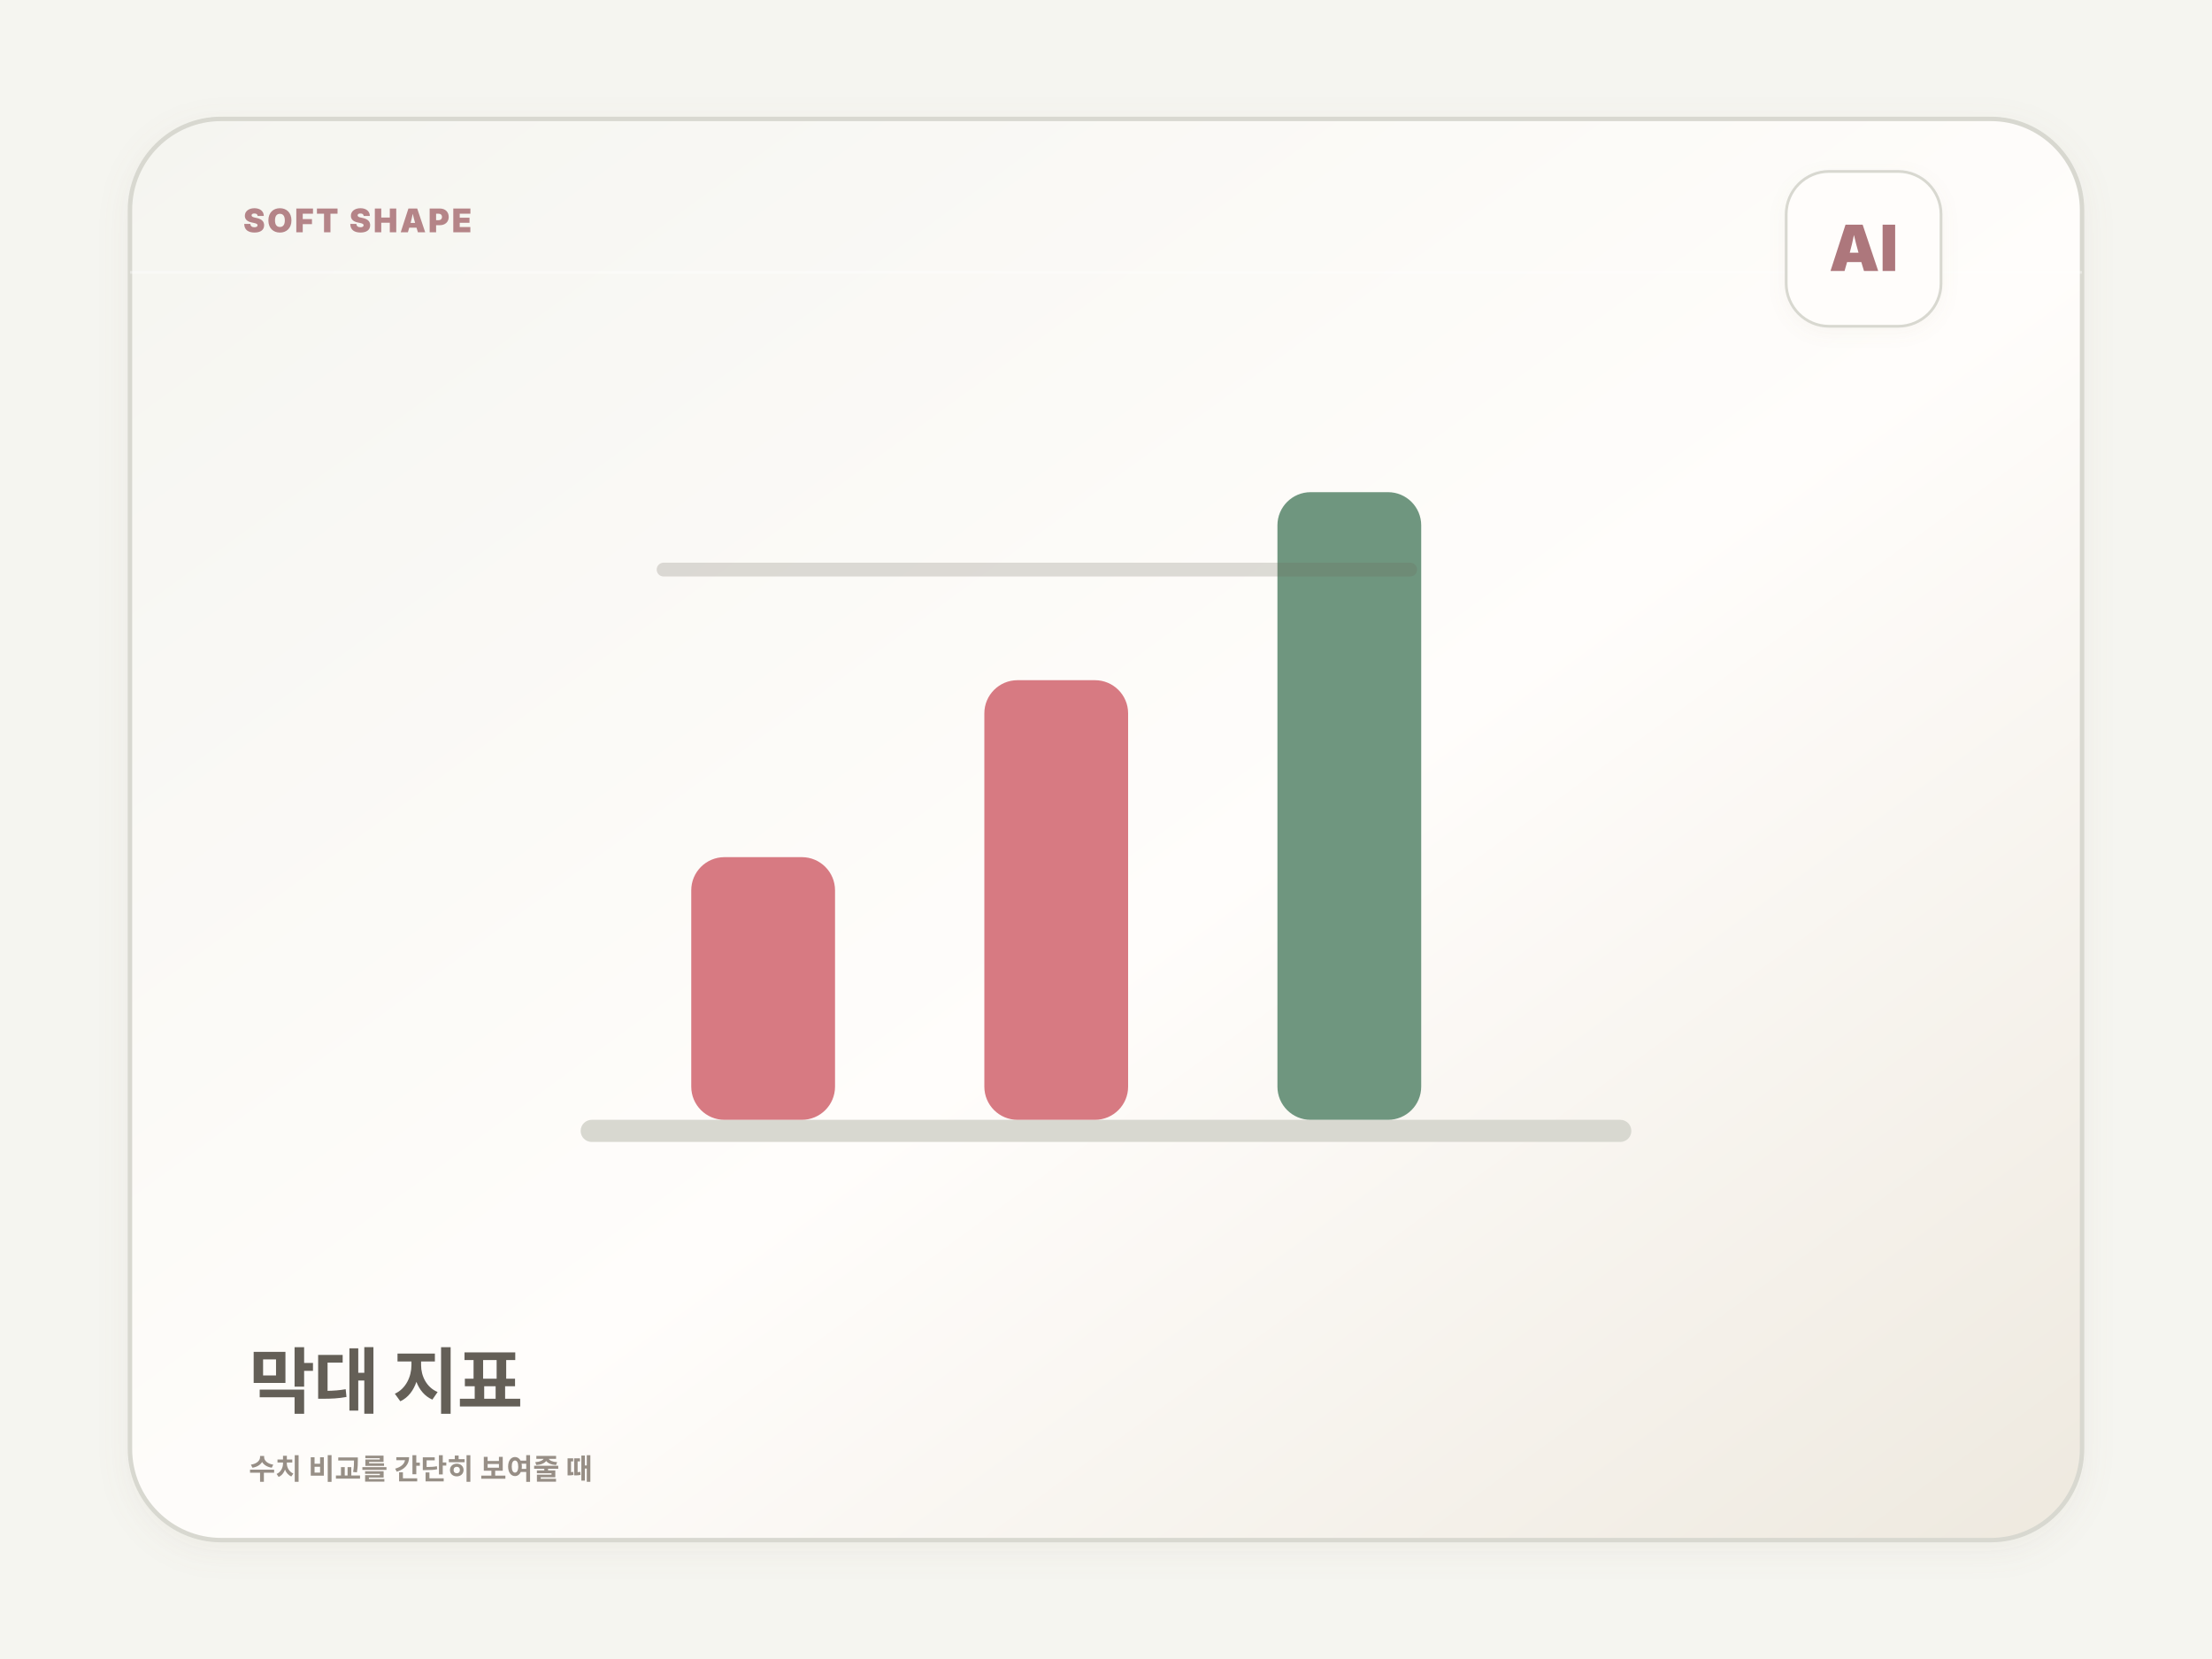
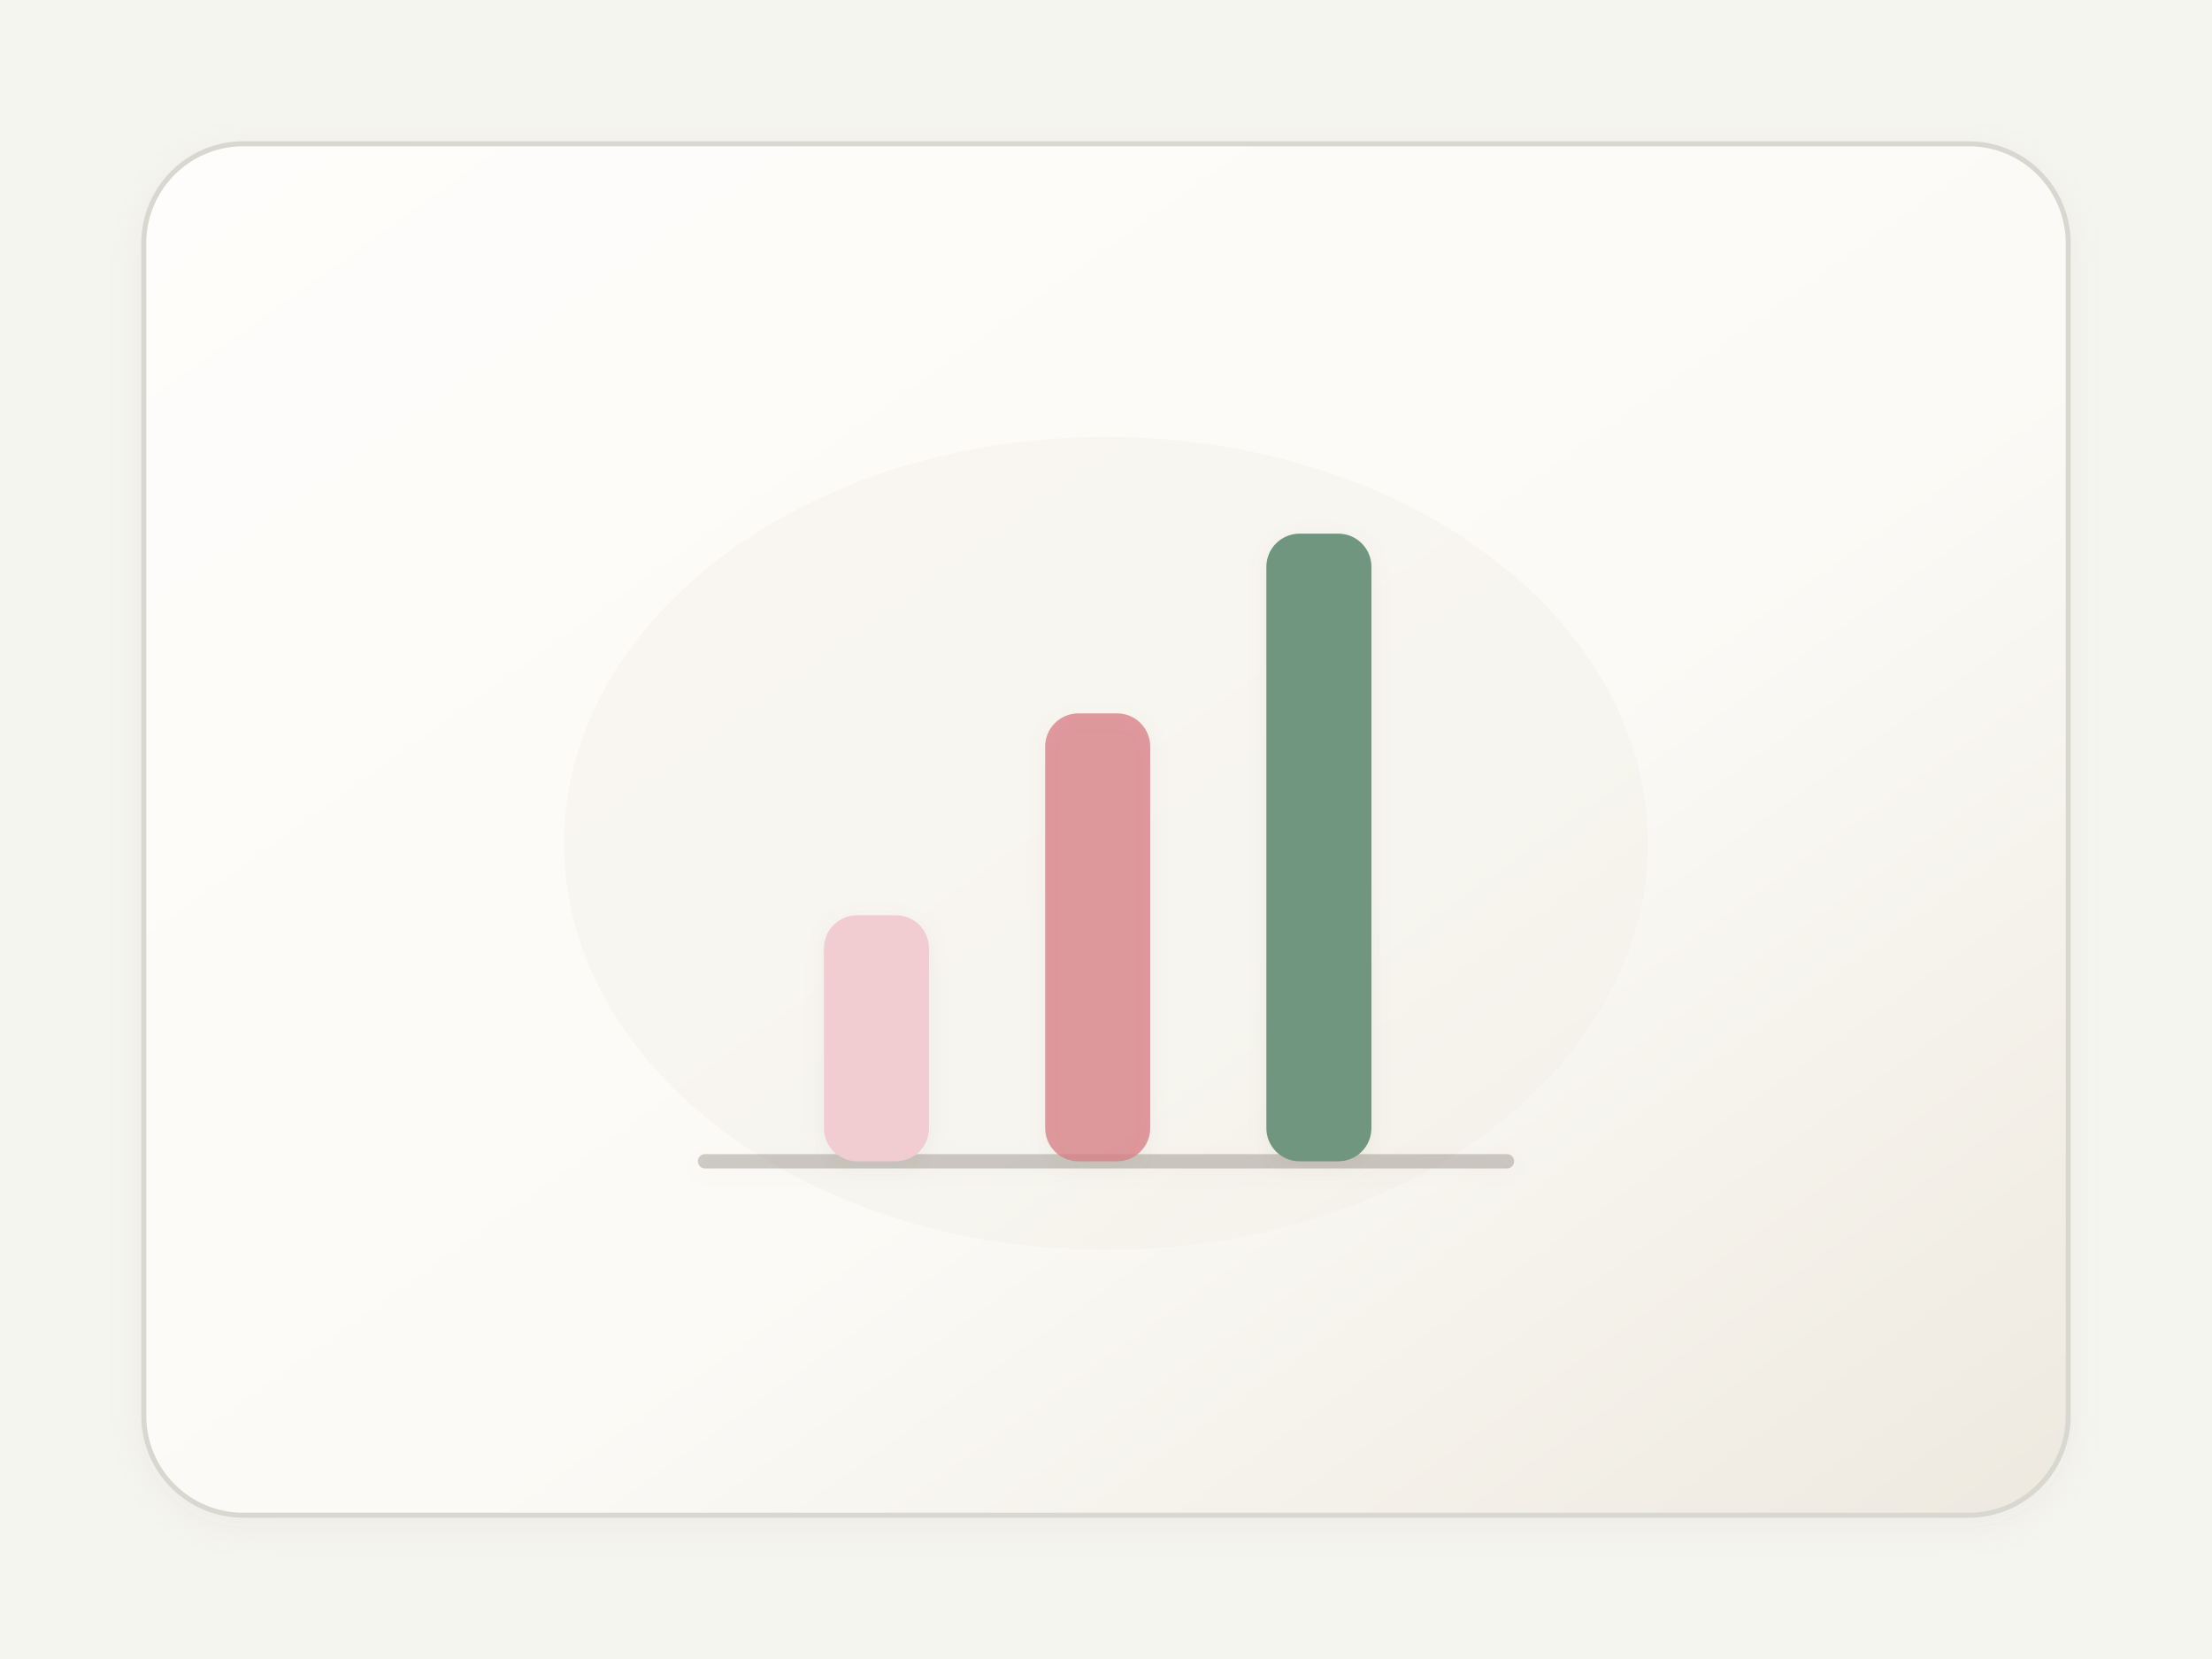
- <svg xmlns="http://www.w3.org/2000/svg" data-theme="final_20260604-soft-editorial" width="8000" height="6000" viewBox="0 0 8000 6000" role="img" aria-labelledby="title desc">
+ <svg xmlns="http://www.w3.org/2000/svg" data-theme="final_20260604-soft-editorial-v2" width="8000" height="6000" viewBox="0 0 8000 6000" role="img" aria-labelledby="title desc">
  <defs>
-     <linearGradient id="bg" x1="0" y1="0" x2="1" y2="1">
-       <stop offset="0" stop-color="#f5f5f0" />
-       <stop offset=".55" stop-color="#fffdfb" />
+     <linearGradient id="paper" x1="0" y1="0" x2="1" y2="1">
+       <stop offset="0" stop-color="#fffdfb" />
+       <stop offset=".58" stop-color="#fbfaf6" />
      <stop offset="1" stop-color="#eee9df" />
    </linearGradient>
-     <linearGradient id="orangeSoft" x1="0" y1="0" x2="1" y2="1">
-       <stop stop-color="#f2d4d7" />
+     <linearGradient id="rose" x1="0" y1="0" x2="1" y2="1">
+       <stop stop-color="#f1ccd0" />
      <stop offset="1" stop-color="#d77a82" />
    </linearGradient>
-     <linearGradient id="purpleSoft" x1="0" y1="0" x2="1" y2="1">
-       <stop stop-color="#f7e6e8" />
-       <stop offset="1" stop-color="#d77a82" />
-     </linearGradient>
-     <linearGradient id="mintSoft" x1="0" y1="0" x2="1" y2="1">
-       <stop stop-color="#f3f8f4" />
+     <linearGradient id="sage" x1="0" y1="0" x2="1" y2="1">
+       <stop stop-color="#dce9df" />
      <stop offset="1" stop-color="#6f967f" />
    </linearGradient>
-     <filter id="shadow" x="-20%" y="-20%" width="140%" height="150%">
-       <feDropShadow dx="0" dy="32" stdDeviation="54" flood-color="#a0917e" flood-opacity=".10" />
+     <linearGradient id="gold" x1="0" y1="0" x2="1" y2="1">
+       <stop stop-color="#f3e4c2" />
+       <stop offset="1" stop-color="#d7a655" />
+     </linearGradient>
+     <filter id="cardShadow" x="-20%" y="-20%" width="140%" height="150%">
+       <feDropShadow dx="0" dy="34" stdDeviation="58" flood-color="#a0917e" flood-opacity=".10" />
    </filter>
-     <filter id="soft" x="-20%" y="-20%" width="140%" height="140%">
-       <feDropShadow dx="0" dy="18" stdDeviation="30" flood-color="#a0917e" flood-opacity=".07" />
+     <filter id="softShadow" x="-25%" y="-25%" width="150%" height="150%">
+       <feDropShadow dx="0" dy="22" stdDeviation="34" flood-color="#a0917e" flood-opacity=".11" />
    </filter>
-     <style>.k{font:850 118px -apple-system,BlinkMacSystemFont,'Pretendard','Segoe UI',sans-serif;fill:#9b5960;letter-spacing:8px;opacity:.72}.t{font:850 260px -apple-system,BlinkMacSystemFont,'Pretendard','Apple SD Gothic Neo','Segoe UI',sans-serif;fill:#4b463e;letter-spacing:-6px;opacity:.86}.s{font:600 104px -apple-system,BlinkMacSystemFont,'Pretendard','Segoe UI',sans-serif;fill:#7a7065;opacity:.78}</style>
+     <style>
+     .stroke{fill:none;stroke:#6a6258;stroke-width:84;stroke-linecap:round;stroke-linejoin:round;opacity:.48}
+     .thin{fill:none;stroke:#6a6258;stroke-width:52;stroke-linecap:round;stroke-linejoin:round;opacity:.32}
+     .rose{fill:#d77a82}.rose-soft{fill:#f1ccd0}.sage{fill:#6f967f}.sage-soft{fill:#dce9df}.gold{fill:#d7a655}.gold-soft{fill:#f3e4c2}
+     .paper{fill:#fffdfb}.line{stroke:#d8d8d0}.motif{filter:url(#softShadow)}
+   </style>
  </defs>
  <rect width="8000" height="6000" fill="#f5f5f0" />
-   <rect x="470" y="430" width="7060" height="5140" rx="330" fill="url(#bg)" stroke="#d8d8d0" stroke-width="16" filter="url(#shadow)" />
-   <rect x="470" y="980" width="7060" height="10" fill="#fff" opacity=".36" />
-   <text x="880" y="840" class="k">SOFT SHAPE</text>
-   <rect x="6460" y="620" width="560" height="560" rx="155" fill="#fffdfb" stroke="#d8d8d0" stroke-width="10" filter="url(#soft)" />
-   <text x="6740" y="980" text-anchor="middle" font-family="-apple-system,BlinkMacSystemFont,'Pretendard','Apple SD Gothic Neo','Segoe UI',sans-serif" font-size="230" font-weight="850" fill="#9b5960" opacity=".82">AI</text>
-   <g>
-     <rect x="2100" y="4050" width="3800" height="80" rx="40" fill="#d8d8d0" />
-     <rect x="2500" y="3100" width="520" height="950" rx="120" fill="#d77a82" />
-     <rect x="3560" y="2460" width="520" height="1590" rx="120" fill="#d77a82" />
-     <rect x="4620" y="1780" width="520" height="2270" rx="120" fill="#6f967f" />
-     <path d="M2400 2060h2700" stroke="#6a6258" stroke-width="50" stroke-linecap="round" opacity=".22" />
+   <rect x="520" y="520" width="6960" height="4960" rx="360" fill="url(#paper)" stroke="#d8d8d0" stroke-width="18" filter="url(#cardShadow)" />
+   <ellipse cx="4000" cy="3050" rx="1960" ry="1470" fill="#eee9df" opacity=".28" />
+   <g class="motif" transform="translate(4000 3000)">
+     <path class="thin" d="M-1450 1200H1450" />
+     <rect x="-1020" y="310" width="380" height="890" rx="120" fill="#f1ccd0" />
+     <rect x="-220" y="-420" width="380" height="1620" rx="120" fill="#d77a82" opacity=".75" />
+     <rect x="580" y="-1070" width="380" height="2270" rx="120" fill="#6f967f" />
  </g>
-   <text x="900" y="5090" class="t">막대 지표</text>
-   <text x="900" y="5350" class="s">수치 비교를 간단히 보여줄 때</text>
</svg>
